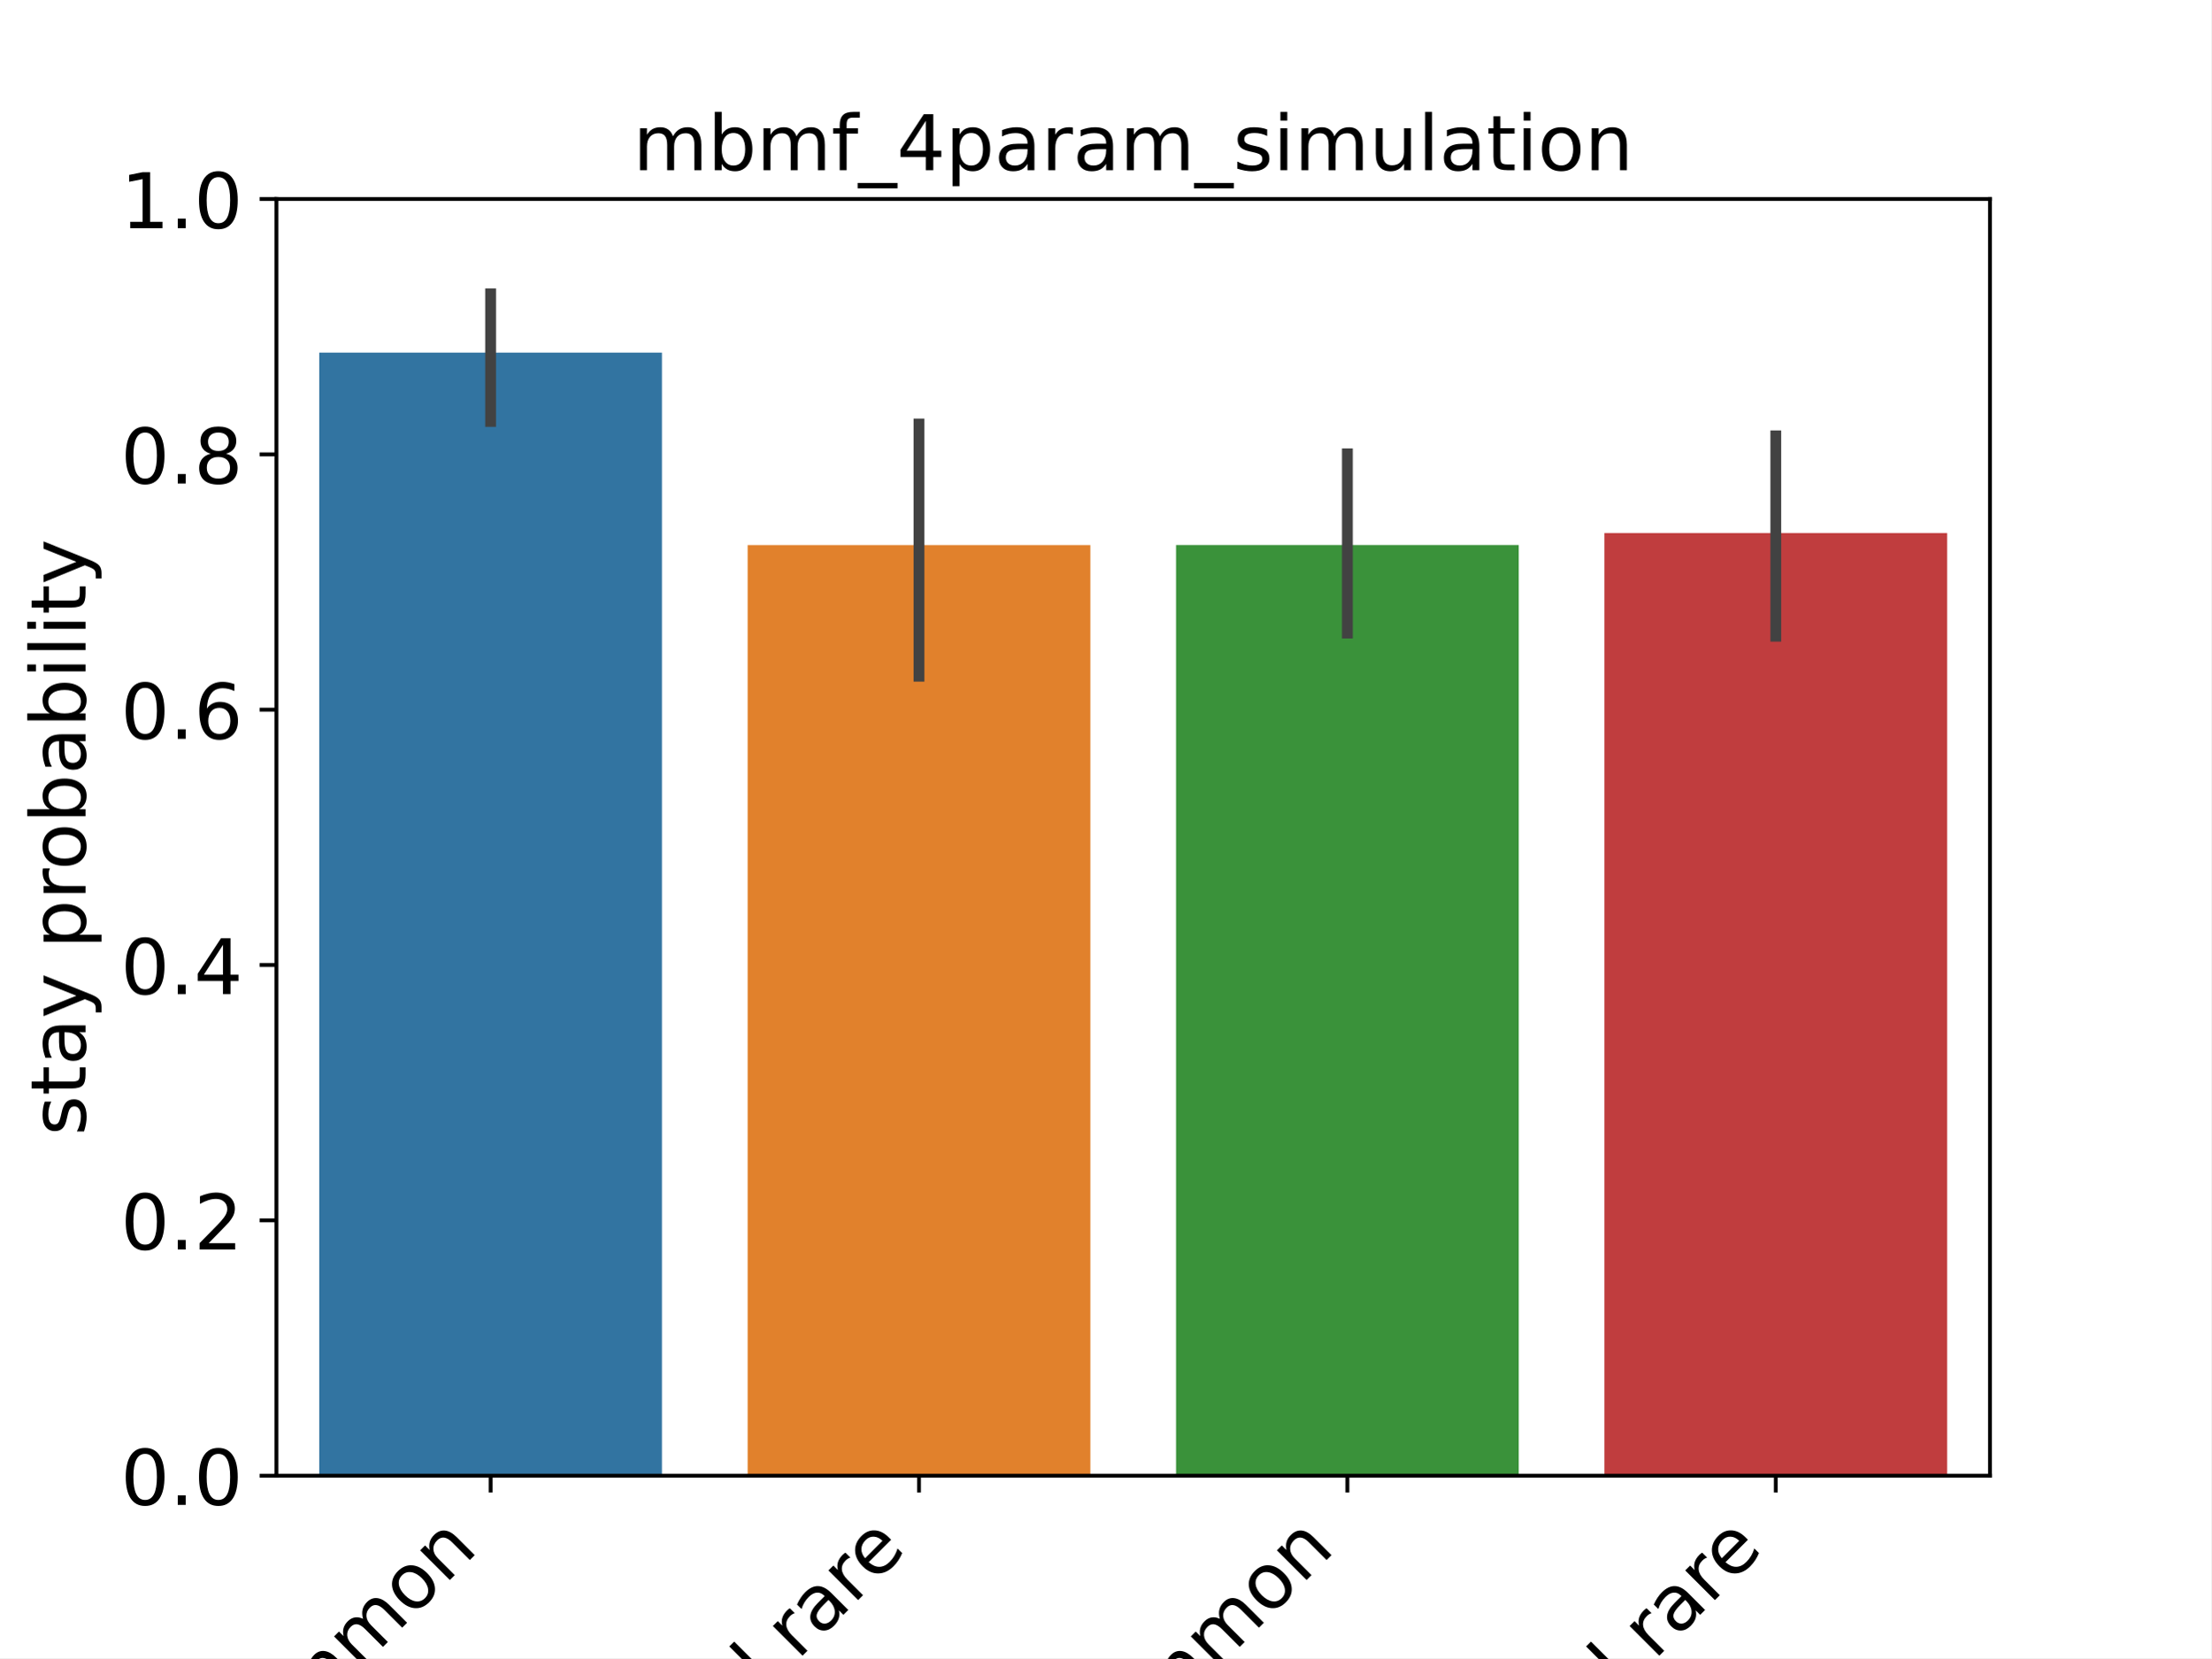
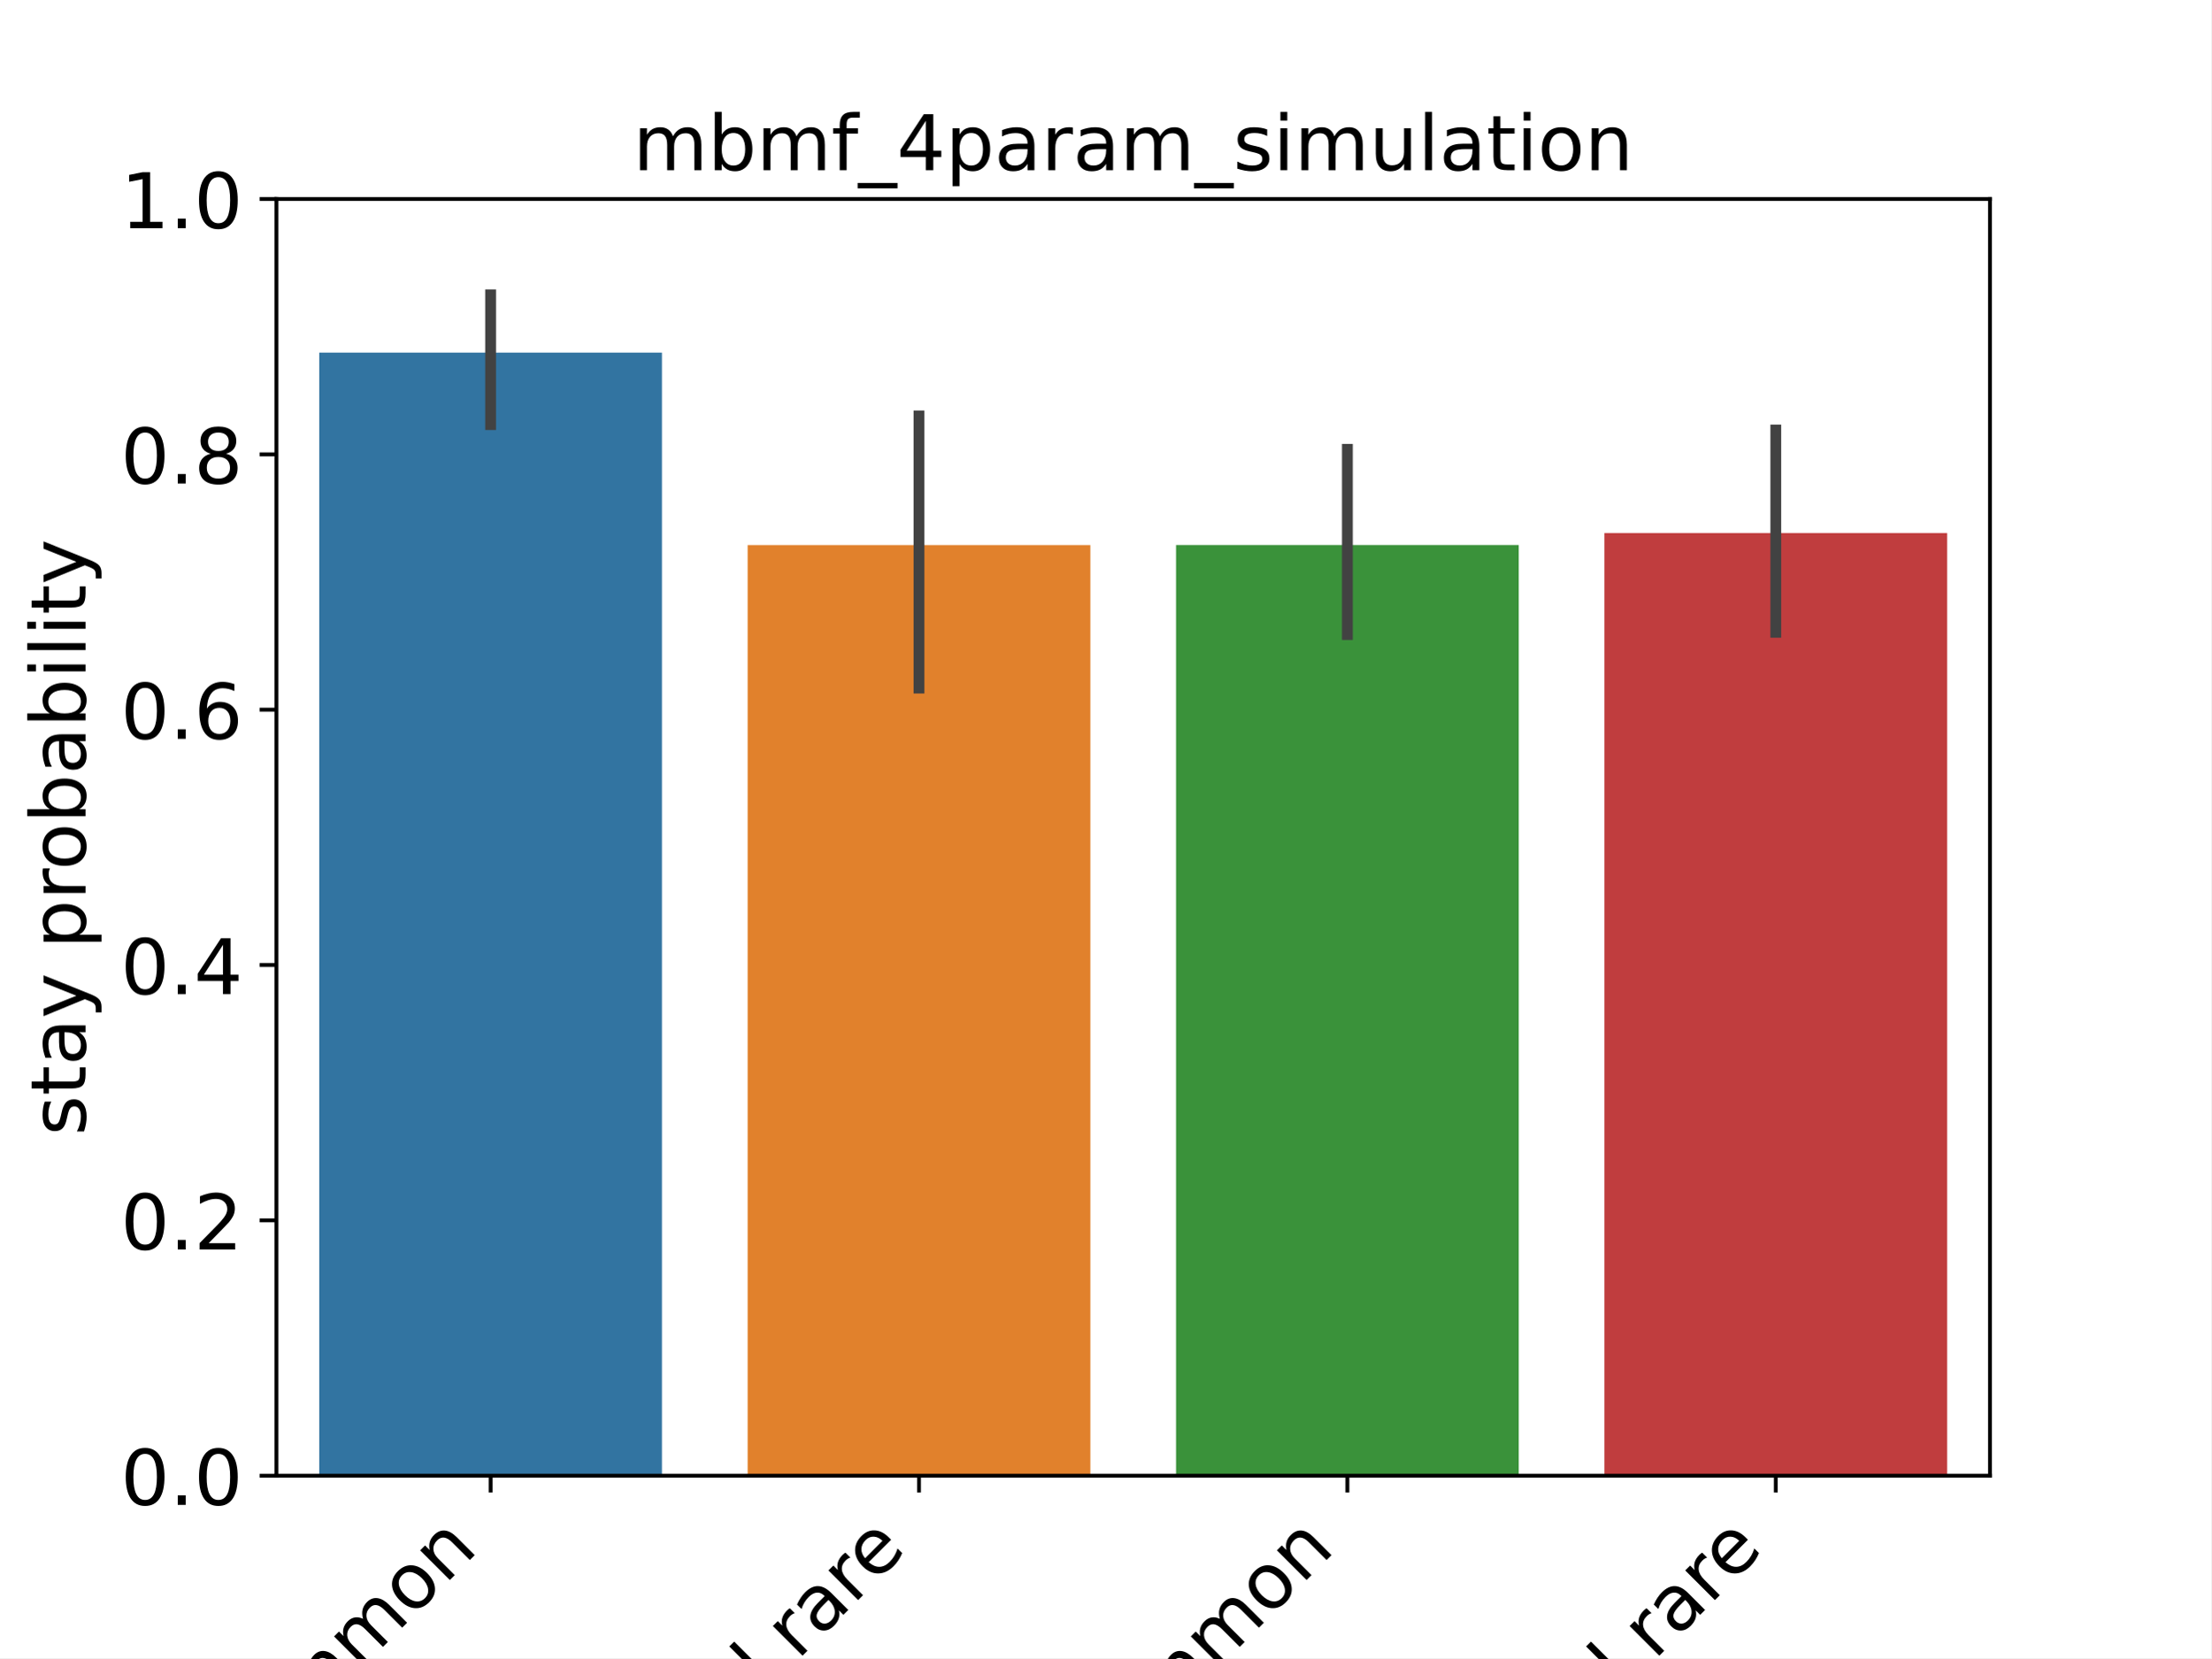
<svg xmlns="http://www.w3.org/2000/svg" xmlns:xlink="http://www.w3.org/1999/xlink" width="460.8pt" height="345.6pt" viewBox="0 0 460.8 345.6" version="1.1">
  <defs>
    <style type="text/css">*{stroke-linejoin: round; stroke-linecap: butt}</style>
  </defs>
  <g id="figure_1">
    <g id="patch_1">
      <path d="M 0 345.6  L 460.8 345.6  L 460.8 0  L 0 0  z " style="fill: #ffffff" />
    </g>
    <g id="axes_1">
      <g id="patch_2">
        <path d="M 57.6 307.584  L 414.72 307.584  L 414.72 41.472  L 57.6 41.472  z " style="fill: #ffffff" />
      </g>
      <g id="patch_3">
-         <path d="M 66.528 307.584  L 137.952 307.584  L 137.952 73.492  L 66.528 73.492  z " clip-path="url(#pc64607967e)" style="fill: #3274a1" />
+         <path d="M 66.528 307.584  L 137.952 307.584  L 137.952 73.492  L 66.528 73.492  z " clip-path="url(#pbec1a15b97)" style="fill: #3274a1" />
      </g>
      <g id="patch_4">
-         <path d="M 155.808 307.584  L 227.232 307.584  L 227.232 113.616  L 155.808 113.616  z " clip-path="url(#pc64607967e)" style="fill: #e1812c" />
+         <path d="M 155.808 307.584  L 227.232 307.584  L 227.232 113.616  L 155.808 113.616  z " clip-path="url(#pbec1a15b97)" style="fill: #e1812c" />
      </g>
      <g id="patch_5">
-         <path d="M 245.088 307.584  L 316.512 307.584  L 316.512 113.604  L 245.088 113.604  z " clip-path="url(#pc64607967e)" style="fill: #3a923a" />
+         <path d="M 245.088 307.584  L 316.512 307.584  L 316.512 113.604  L 245.088 113.604  z " clip-path="url(#pbec1a15b97)" style="fill: #3a923a" />
      </g>
      <g id="patch_6">
-         <path d="M 334.368 307.584  L 405.792 307.584  L 405.792 111.094  L 334.368 111.094  z " clip-path="url(#pc64607967e)" style="fill: #c03d3e" />
+         <path d="M 334.368 307.584  L 405.792 307.584  L 405.792 111.094  L 334.368 111.094  z " clip-path="url(#pbec1a15b97)" style="fill: #c03d3e" />
      </g>
      <g id="matplotlib.axis_1">
        <g id="xtick_1">
          <g id="line2d_1">
            <defs>
-               <path id="m454ef7e596" d="M 0 0  L 0 3.5  " style="stroke: #000000; stroke-width: 0.8" />
+               <path id="mdb7a28bbed" d="M 0 0  L 0 3.5  " style="stroke: #000000; stroke-width: 0.8" />
            </defs>
            <g>
-               <use xlink:href="#m454ef7e596" x="102.24" y="307.584" style="stroke: #000000; stroke-width: 0.8" />
+               <use xlink:href="#mdb7a28bbed" x="102.24" y="307.584" style="stroke: #000000; stroke-width: 0.8" />
            </g>
          </g>
          <g id="text_1">
            <g transform="translate(-6.307962 429.3757) rotate(-45) scale(0.16 -0.16)">
              <defs>
                <path id="DejaVuSans-72" d="M 2631 2963  Q 2534 3019 2420 3045  Q 2306 3072 2169 3072  Q 1681 3072 1420 2755  Q 1159 2438 1159 1844  L 1159 0  L 581 0  L 581 3500  L 1159 3500  L 1159 2956  Q 1341 3275 1631 3429  Q 1922 3584 2338 3584  Q 2397 3584 2469 3576  Q 2541 3569 2628 3553  L 2631 2963  z " transform="scale(0.015625)" />
                <path id="DejaVuSans-65" d="M 3597 1894  L 3597 1613  L 953 1613  Q 991 1019 1311 708  Q 1631 397 2203 397  Q 2534 397 2845 478  Q 3156 559 3463 722  L 3463 178  Q 3153 47 2828 -22  Q 2503 -91 2169 -91  Q 1331 -91 842 396  Q 353 884 353 1716  Q 353 2575 817 3079  Q 1281 3584 2069 3584  Q 2775 3584 3186 3129  Q 3597 2675 3597 1894  z M 3022 2063  Q 3016 2534 2758 2815  Q 2500 3097 2075 3097  Q 1594 3097 1305 2825  Q 1016 2553 972 2059  L 3022 2063  z " transform="scale(0.015625)" />
                <path id="DejaVuSans-77" d="M 269 3500  L 844 3500  L 1563 769  L 2278 3500  L 2956 3500  L 3675 769  L 4391 3500  L 4966 3500  L 4050 0  L 3372 0  L 2619 2869  L 1863 0  L 1184 0  L 269 3500  z " transform="scale(0.015625)" />
                <path id="DejaVuSans-61" d="M 2194 1759  Q 1497 1759 1228 1600  Q 959 1441 959 1056  Q 959 750 1161 570  Q 1363 391 1709 391  Q 2188 391 2477 730  Q 2766 1069 2766 1631  L 2766 1759  L 2194 1759  z M 3341 1997  L 3341 0  L 2766 0  L 2766 531  Q 2569 213 2275 61  Q 1981 -91 1556 -91  Q 1019 -91 701 211  Q 384 513 384 1019  Q 384 1609 779 1909  Q 1175 2209 1959 2209  L 2766 2209  L 2766 2266  Q 2766 2663 2505 2880  Q 2244 3097 1772 3097  Q 1472 3097 1187 3025  Q 903 2953 641 2809  L 641 3341  Q 956 3463 1253 3523  Q 1550 3584 1831 3584  Q 2591 3584 2966 3190  Q 3341 2797 3341 1997  z " transform="scale(0.015625)" />
                <path id="DejaVuSans-64" d="M 2906 2969  L 2906 4863  L 3481 4863  L 3481 0  L 2906 0  L 2906 525  Q 2725 213 2448 61  Q 2172 -91 1784 -91  Q 1150 -91 751 415  Q 353 922 353 1747  Q 353 2572 751 3078  Q 1150 3584 1784 3584  Q 2172 3584 2448 3432  Q 2725 3281 2906 2969  z M 947 1747  Q 947 1113 1208 752  Q 1469 391 1925 391  Q 2381 391 2643 752  Q 2906 1113 2906 1747  Q 2906 2381 2643 2742  Q 2381 3103 1925 3103  Q 1469 3103 1208 2742  Q 947 2381 947 1747  z " transform="scale(0.015625)" />
                <path id="DejaVuSans-20" transform="scale(0.015625)" />
                <path id="DejaVuSans-63" d="M 3122 3366  L 3122 2828  Q 2878 2963 2633 3030  Q 2388 3097 2138 3097  Q 1578 3097 1268 2742  Q 959 2388 959 1747  Q 959 1106 1268 751  Q 1578 397 2138 397  Q 2388 397 2633 464  Q 2878 531 3122 666  L 3122 134  Q 2881 22 2623 -34  Q 2366 -91 2075 -91  Q 1284 -91 818 406  Q 353 903 353 1747  Q 353 2603 823 3093  Q 1294 3584 2113 3584  Q 2378 3584 2631 3529  Q 2884 3475 3122 3366  z " transform="scale(0.015625)" />
                <path id="DejaVuSans-6f" d="M 1959 3097  Q 1497 3097 1228 2736  Q 959 2375 959 1747  Q 959 1119 1226 758  Q 1494 397 1959 397  Q 2419 397 2687 759  Q 2956 1122 2956 1747  Q 2956 2369 2687 2733  Q 2419 3097 1959 3097  z M 1959 3584  Q 2709 3584 3137 3096  Q 3566 2609 3566 1747  Q 3566 888 3137 398  Q 2709 -91 1959 -91  Q 1206 -91 779 398  Q 353 888 353 1747  Q 353 2609 779 3096  Q 1206 3584 1959 3584  z " transform="scale(0.015625)" />
                <path id="DejaVuSans-6d" d="M 3328 2828  Q 3544 3216 3844 3400  Q 4144 3584 4550 3584  Q 5097 3584 5394 3201  Q 5691 2819 5691 2113  L 5691 0  L 5113 0  L 5113 2094  Q 5113 2597 4934 2840  Q 4756 3084 4391 3084  Q 3944 3084 3684 2787  Q 3425 2491 3425 1978  L 3425 0  L 2847 0  L 2847 2094  Q 2847 2600 2669 2842  Q 2491 3084 2119 3084  Q 1678 3084 1418 2786  Q 1159 2488 1159 1978  L 1159 0  L 581 0  L 581 3500  L 1159 3500  L 1159 2956  Q 1356 3278 1631 3431  Q 1906 3584 2284 3584  Q 2666 3584 2933 3390  Q 3200 3197 3328 2828  z " transform="scale(0.015625)" />
                <path id="DejaVuSans-6e" d="M 3513 2113  L 3513 0  L 2938 0  L 2938 2094  Q 2938 2591 2744 2837  Q 2550 3084 2163 3084  Q 1697 3084 1428 2787  Q 1159 2491 1159 1978  L 1159 0  L 581 0  L 581 3500  L 1159 3500  L 1159 2956  Q 1366 3272 1645 3428  Q 1925 3584 2291 3584  Q 2894 3584 3203 3211  Q 3513 2838 3513 2113  z " transform="scale(0.015625)" />
              </defs>
              <use xlink:href="#DejaVuSans-72" />
              <use xlink:href="#DejaVuSans-65" x="38.863" />
              <use xlink:href="#DejaVuSans-77" x="100.387" />
              <use xlink:href="#DejaVuSans-61" x="182.174" />
              <use xlink:href="#DejaVuSans-72" x="243.453" />
              <use xlink:href="#DejaVuSans-64" x="282.816" />
              <use xlink:href="#DejaVuSans-65" x="346.293" />
              <use xlink:href="#DejaVuSans-64" x="407.816" />
              <use xlink:href="#DejaVuSans-20" x="471.293" />
              <use xlink:href="#DejaVuSans-63" x="503.08" />
              <use xlink:href="#DejaVuSans-6f" x="558.061" />
              <use xlink:href="#DejaVuSans-6d" x="619.242" />
              <use xlink:href="#DejaVuSans-6d" x="716.654" />
              <use xlink:href="#DejaVuSans-6f" x="814.066" />
              <use xlink:href="#DejaVuSans-6e" x="875.248" />
            </g>
          </g>
        </g>
        <g id="xtick_2">
          <g id="line2d_2">
            <g>
-               <use xlink:href="#m454ef7e596" x="191.52" y="307.584" style="stroke: #000000; stroke-width: 0.8" />
+               <use xlink:href="#mdb7a28bbed" x="191.52" y="307.584" style="stroke: #000000; stroke-width: 0.8" />
            </g>
          </g>
          <g id="text_2">
            <g transform="translate(109.3065 403.0413) rotate(-45) scale(0.16 -0.16)">
              <use xlink:href="#DejaVuSans-72" />
              <use xlink:href="#DejaVuSans-65" x="38.863" />
              <use xlink:href="#DejaVuSans-77" x="100.387" />
              <use xlink:href="#DejaVuSans-61" x="182.174" />
              <use xlink:href="#DejaVuSans-72" x="243.453" />
              <use xlink:href="#DejaVuSans-64" x="282.816" />
              <use xlink:href="#DejaVuSans-65" x="346.293" />
              <use xlink:href="#DejaVuSans-64" x="407.816" />
              <use xlink:href="#DejaVuSans-20" x="471.293" />
              <use xlink:href="#DejaVuSans-72" x="503.08" />
              <use xlink:href="#DejaVuSans-61" x="544.193" />
              <use xlink:href="#DejaVuSans-72" x="605.473" />
              <use xlink:href="#DejaVuSans-65" x="644.336" />
            </g>
          </g>
        </g>
        <g id="xtick_3">
          <g id="line2d_3">
            <g>
-               <use xlink:href="#m454ef7e596" x="280.8" y="307.584" style="stroke: #000000; stroke-width: 0.8" />
+               <use xlink:href="#mdb7a28bbed" x="280.8" y="307.584" style="stroke: #000000; stroke-width: 0.8" />
            </g>
          </g>
          <g id="text_3">
            <g transform="translate(157.9119 443.7158) rotate(-45) scale(0.16 -0.16)">
              <defs>
                <path id="DejaVuSans-75" d="M 544 1381  L 544 3500  L 1119 3500  L 1119 1403  Q 1119 906 1312 657  Q 1506 409 1894 409  Q 2359 409 2629 706  Q 2900 1003 2900 1516  L 2900 3500  L 3475 3500  L 3475 0  L 2900 0  L 2900 538  Q 2691 219 2414 64  Q 2138 -91 1772 -91  Q 1169 -91 856 284  Q 544 659 544 1381  z M 1991 3584  L 1991 3584  z " transform="scale(0.015625)" />
              </defs>
              <use xlink:href="#DejaVuSans-75" />
              <use xlink:href="#DejaVuSans-6e" x="63.379" />
              <use xlink:href="#DejaVuSans-72" x="126.758" />
              <use xlink:href="#DejaVuSans-65" x="165.621" />
              <use xlink:href="#DejaVuSans-77" x="227.145" />
              <use xlink:href="#DejaVuSans-61" x="308.932" />
              <use xlink:href="#DejaVuSans-72" x="370.211" />
              <use xlink:href="#DejaVuSans-64" x="409.574" />
              <use xlink:href="#DejaVuSans-65" x="473.051" />
              <use xlink:href="#DejaVuSans-64" x="534.574" />
              <use xlink:href="#DejaVuSans-20" x="598.051" />
              <use xlink:href="#DejaVuSans-63" x="629.838" />
              <use xlink:href="#DejaVuSans-6f" x="684.818" />
              <use xlink:href="#DejaVuSans-6d" x="746" />
              <use xlink:href="#DejaVuSans-6d" x="843.412" />
              <use xlink:href="#DejaVuSans-6f" x="940.824" />
              <use xlink:href="#DejaVuSans-6e" x="1002.006" />
            </g>
          </g>
        </g>
        <g id="xtick_4">
          <g id="line2d_4">
            <g>
-               <use xlink:href="#m454ef7e596" x="370.08" y="307.584" style="stroke: #000000; stroke-width: 0.8" />
+               <use xlink:href="#mdb7a28bbed" x="370.08" y="307.584" style="stroke: #000000; stroke-width: 0.8" />
            </g>
          </g>
          <g id="text_4">
            <g transform="translate(273.5263 417.3814) rotate(-45) scale(0.16 -0.16)">
              <use xlink:href="#DejaVuSans-75" />
              <use xlink:href="#DejaVuSans-6e" x="63.379" />
              <use xlink:href="#DejaVuSans-72" x="126.758" />
              <use xlink:href="#DejaVuSans-65" x="165.621" />
              <use xlink:href="#DejaVuSans-77" x="227.145" />
              <use xlink:href="#DejaVuSans-61" x="308.932" />
              <use xlink:href="#DejaVuSans-72" x="370.211" />
              <use xlink:href="#DejaVuSans-64" x="409.574" />
              <use xlink:href="#DejaVuSans-65" x="473.051" />
              <use xlink:href="#DejaVuSans-64" x="534.574" />
              <use xlink:href="#DejaVuSans-20" x="598.051" />
              <use xlink:href="#DejaVuSans-72" x="629.838" />
              <use xlink:href="#DejaVuSans-61" x="670.951" />
              <use xlink:href="#DejaVuSans-72" x="732.23" />
              <use xlink:href="#DejaVuSans-65" x="771.094" />
            </g>
          </g>
        </g>
      </g>
      <g id="matplotlib.axis_2">
        <g id="ytick_1">
          <g id="line2d_5">
            <defs>
-               <path id="mc449fe4dab" d="M 0 0  L -3.5 0  " style="stroke: #000000; stroke-width: 0.8" />
+               <path id="m779338100f" d="M 0 0  L -3.5 0  " style="stroke: #000000; stroke-width: 0.8" />
            </defs>
            <g>
-               <use xlink:href="#mc449fe4dab" x="57.6" y="307.584" style="stroke: #000000; stroke-width: 0.8" />
+               <use xlink:href="#m779338100f" x="57.6" y="307.584" style="stroke: #000000; stroke-width: 0.8" />
            </g>
          </g>
          <g id="text_5">
            <g transform="translate(25.155 313.6628) scale(0.16 -0.16)">
              <defs>
                <path id="DejaVuSans-30" d="M 2034 4250  Q 1547 4250 1301 3770  Q 1056 3291 1056 2328  Q 1056 1369 1301 889  Q 1547 409 2034 409  Q 2525 409 2770 889  Q 3016 1369 3016 2328  Q 3016 3291 2770 3770  Q 2525 4250 2034 4250  z M 2034 4750  Q 2819 4750 3233 4129  Q 3647 3509 3647 2328  Q 3647 1150 3233 529  Q 2819 -91 2034 -91  Q 1250 -91 836 529  Q 422 1150 422 2328  Q 422 3509 836 4129  Q 1250 4750 2034 4750  z " transform="scale(0.015625)" />
                <path id="DejaVuSans-2e" d="M 684 794  L 1344 794  L 1344 0  L 684 0  L 684 794  z " transform="scale(0.015625)" />
              </defs>
              <use xlink:href="#DejaVuSans-30" />
              <use xlink:href="#DejaVuSans-2e" x="63.623" />
              <use xlink:href="#DejaVuSans-30" x="95.41" />
            </g>
          </g>
        </g>
        <g id="ytick_2">
          <g id="line2d_6">
            <g>
-               <use xlink:href="#mc449fe4dab" x="57.6" y="254.362" style="stroke: #000000; stroke-width: 0.8" />
+               <use xlink:href="#m779338100f" x="57.6" y="254.362" style="stroke: #000000; stroke-width: 0.8" />
            </g>
          </g>
          <g id="text_6">
            <g transform="translate(25.155 260.4403) scale(0.16 -0.16)">
              <defs>
                <path id="DejaVuSans-32" d="M 1228 531  L 3431 531  L 3431 0  L 469 0  L 469 531  Q 828 903 1448 1529  Q 2069 2156 2228 2338  Q 2531 2678 2651 2914  Q 2772 3150 2772 3378  Q 2772 3750 2511 3984  Q 2250 4219 1831 4219  Q 1534 4219 1204 4116  Q 875 4013 500 3803  L 500 4441  Q 881 4594 1212 4672  Q 1544 4750 1819 4750  Q 2544 4750 2975 4387  Q 3406 4025 3406 3419  Q 3406 3131 3298 2873  Q 3191 2616 2906 2266  Q 2828 2175 2409 1742  Q 1991 1309 1228 531  z " transform="scale(0.015625)" />
              </defs>
              <use xlink:href="#DejaVuSans-30" />
              <use xlink:href="#DejaVuSans-2e" x="63.623" />
              <use xlink:href="#DejaVuSans-32" x="95.41" />
            </g>
          </g>
        </g>
        <g id="ytick_3">
          <g id="line2d_7">
            <g>
-               <use xlink:href="#mc449fe4dab" x="57.6" y="201.139" style="stroke: #000000; stroke-width: 0.8" />
+               <use xlink:href="#m779338100f" x="57.6" y="201.139" style="stroke: #000000; stroke-width: 0.8" />
            </g>
          </g>
          <g id="text_7">
            <g transform="translate(25.155 207.2179) scale(0.16 -0.16)">
              <defs>
                <path id="DejaVuSans-34" d="M 2419 4116  L 825 1625  L 2419 1625  L 2419 4116  z M 2253 4666  L 3047 4666  L 3047 1625  L 3713 1625  L 3713 1100  L 3047 1100  L 3047 0  L 2419 0  L 2419 1100  L 313 1100  L 313 1709  L 2253 4666  z " transform="scale(0.015625)" />
              </defs>
              <use xlink:href="#DejaVuSans-30" />
              <use xlink:href="#DejaVuSans-2e" x="63.623" />
              <use xlink:href="#DejaVuSans-34" x="95.41" />
            </g>
          </g>
        </g>
        <g id="ytick_4">
          <g id="line2d_8">
            <g>
-               <use xlink:href="#mc449fe4dab" x="57.6" y="147.917" style="stroke: #000000; stroke-width: 0.8" />
+               <use xlink:href="#m779338100f" x="57.6" y="147.917" style="stroke: #000000; stroke-width: 0.8" />
            </g>
          </g>
          <g id="text_8">
            <g transform="translate(25.155 153.9955) scale(0.16 -0.16)">
              <defs>
                <path id="DejaVuSans-36" d="M 2113 2584  Q 1688 2584 1439 2293  Q 1191 2003 1191 1497  Q 1191 994 1439 701  Q 1688 409 2113 409  Q 2538 409 2786 701  Q 3034 994 3034 1497  Q 3034 2003 2786 2293  Q 2538 2584 2113 2584  z M 3366 4563  L 3366 3988  Q 3128 4100 2886 4159  Q 2644 4219 2406 4219  Q 1781 4219 1451 3797  Q 1122 3375 1075 2522  Q 1259 2794 1537 2939  Q 1816 3084 2150 3084  Q 2853 3084 3261 2657  Q 3669 2231 3669 1497  Q 3669 778 3244 343  Q 2819 -91 2113 -91  Q 1303 -91 875 529  Q 447 1150 447 2328  Q 447 3434 972 4092  Q 1497 4750 2381 4750  Q 2619 4750 2861 4703  Q 3103 4656 3366 4563  z " transform="scale(0.015625)" />
              </defs>
              <use xlink:href="#DejaVuSans-30" />
              <use xlink:href="#DejaVuSans-2e" x="63.623" />
              <use xlink:href="#DejaVuSans-36" x="95.41" />
            </g>
          </g>
        </g>
        <g id="ytick_5">
          <g id="line2d_9">
            <g>
-               <use xlink:href="#mc449fe4dab" x="57.6" y="94.694" style="stroke: #000000; stroke-width: 0.8" />
+               <use xlink:href="#m779338100f" x="57.6" y="94.694" style="stroke: #000000; stroke-width: 0.8" />
            </g>
          </g>
          <g id="text_9">
            <g transform="translate(25.155 100.7731) scale(0.16 -0.16)">
              <defs>
                <path id="DejaVuSans-38" d="M 2034 2216  Q 1584 2216 1326 1975  Q 1069 1734 1069 1313  Q 1069 891 1326 650  Q 1584 409 2034 409  Q 2484 409 2743 651  Q 3003 894 3003 1313  Q 3003 1734 2745 1975  Q 2488 2216 2034 2216  z M 1403 2484  Q 997 2584 770 2862  Q 544 3141 544 3541  Q 544 4100 942 4425  Q 1341 4750 2034 4750  Q 2731 4750 3128 4425  Q 3525 4100 3525 3541  Q 3525 3141 3298 2862  Q 3072 2584 2669 2484  Q 3125 2378 3379 2068  Q 3634 1759 3634 1313  Q 3634 634 3220 271  Q 2806 -91 2034 -91  Q 1263 -91 848 271  Q 434 634 434 1313  Q 434 1759 690 2068  Q 947 2378 1403 2484  z M 1172 3481  Q 1172 3119 1398 2916  Q 1625 2713 2034 2713  Q 2441 2713 2670 2916  Q 2900 3119 2900 3481  Q 2900 3844 2670 4047  Q 2441 4250 2034 4250  Q 1625 4250 1398 4047  Q 1172 3844 1172 3481  z " transform="scale(0.015625)" />
              </defs>
              <use xlink:href="#DejaVuSans-30" />
              <use xlink:href="#DejaVuSans-2e" x="63.623" />
              <use xlink:href="#DejaVuSans-38" x="95.41" />
            </g>
          </g>
        </g>
        <g id="ytick_6">
          <g id="line2d_10">
            <g>
-               <use xlink:href="#mc449fe4dab" x="57.6" y="41.472" style="stroke: #000000; stroke-width: 0.8" />
+               <use xlink:href="#m779338100f" x="57.6" y="41.472" style="stroke: #000000; stroke-width: 0.8" />
            </g>
          </g>
          <g id="text_10">
            <g transform="translate(25.155 47.55075) scale(0.16 -0.16)">
              <defs>
                <path id="DejaVuSans-31" d="M 794 531  L 1825 531  L 1825 4091  L 703 3866  L 703 4441  L 1819 4666  L 2450 4666  L 2450 531  L 3481 531  L 3481 0  L 794 0  L 794 531  z " transform="scale(0.015625)" />
              </defs>
              <use xlink:href="#DejaVuSans-31" />
              <use xlink:href="#DejaVuSans-2e" x="63.623" />
              <use xlink:href="#DejaVuSans-30" x="95.41" />
            </g>
          </g>
        </g>
        <g id="text_11">
          <g transform="translate(17.8275 236.693) rotate(-90) scale(0.16 -0.16)">
            <defs>
              <path id="DejaVuSans-73" d="M 2834 3397  L 2834 2853  Q 2591 2978 2328 3040  Q 2066 3103 1784 3103  Q 1356 3103 1142 2972  Q 928 2841 928 2578  Q 928 2378 1081 2264  Q 1234 2150 1697 2047  L 1894 2003  Q 2506 1872 2764 1633  Q 3022 1394 3022 966  Q 3022 478 2636 193  Q 2250 -91 1575 -91  Q 1294 -91 989 -36  Q 684 19 347 128  L 347 722  Q 666 556 975 473  Q 1284 391 1588 391  Q 1994 391 2212 530  Q 2431 669 2431 922  Q 2431 1156 2273 1281  Q 2116 1406 1581 1522  L 1381 1569  Q 847 1681 609 1914  Q 372 2147 372 2553  Q 372 3047 722 3315  Q 1072 3584 1716 3584  Q 2034 3584 2315 3537  Q 2597 3491 2834 3397  z " transform="scale(0.015625)" />
              <path id="DejaVuSans-74" d="M 1172 4494  L 1172 3500  L 2356 3500  L 2356 3053  L 1172 3053  L 1172 1153  Q 1172 725 1289 603  Q 1406 481 1766 481  L 2356 481  L 2356 0  L 1766 0  Q 1100 0 847 248  Q 594 497 594 1153  L 594 3053  L 172 3053  L 172 3500  L 594 3500  L 594 4494  L 1172 4494  z " transform="scale(0.015625)" />
              <path id="DejaVuSans-79" d="M 2059 -325  Q 1816 -950 1584 -1140  Q 1353 -1331 966 -1331  L 506 -1331  L 506 -850  L 844 -850  Q 1081 -850 1212 -737  Q 1344 -625 1503 -206  L 1606 56  L 191 3500  L 800 3500  L 1894 763  L 2988 3500  L 3597 3500  L 2059 -325  z " transform="scale(0.015625)" />
              <path id="DejaVuSans-70" d="M 1159 525  L 1159 -1331  L 581 -1331  L 581 3500  L 1159 3500  L 1159 2969  Q 1341 3281 1617 3432  Q 1894 3584 2278 3584  Q 2916 3584 3314 3078  Q 3713 2572 3713 1747  Q 3713 922 3314 415  Q 2916 -91 2278 -91  Q 1894 -91 1617 61  Q 1341 213 1159 525  z M 3116 1747  Q 3116 2381 2855 2742  Q 2594 3103 2138 3103  Q 1681 3103 1420 2742  Q 1159 2381 1159 1747  Q 1159 1113 1420 752  Q 1681 391 2138 391  Q 2594 391 2855 752  Q 3116 1113 3116 1747  z " transform="scale(0.015625)" />
              <path id="DejaVuSans-62" d="M 3116 1747  Q 3116 2381 2855 2742  Q 2594 3103 2138 3103  Q 1681 3103 1420 2742  Q 1159 2381 1159 1747  Q 1159 1113 1420 752  Q 1681 391 2138 391  Q 2594 391 2855 752  Q 3116 1113 3116 1747  z M 1159 2969  Q 1341 3281 1617 3432  Q 1894 3584 2278 3584  Q 2916 3584 3314 3078  Q 3713 2572 3713 1747  Q 3713 922 3314 415  Q 2916 -91 2278 -91  Q 1894 -91 1617 61  Q 1341 213 1159 525  L 1159 0  L 581 0  L 581 4863  L 1159 4863  L 1159 2969  z " transform="scale(0.015625)" />
              <path id="DejaVuSans-69" d="M 603 3500  L 1178 3500  L 1178 0  L 603 0  L 603 3500  z M 603 4863  L 1178 4863  L 1178 4134  L 603 4134  L 603 4863  z " transform="scale(0.015625)" />
              <path id="DejaVuSans-6c" d="M 603 4863  L 1178 4863  L 1178 0  L 603 0  L 603 4863  z " transform="scale(0.015625)" />
            </defs>
            <use xlink:href="#DejaVuSans-73" />
            <use xlink:href="#DejaVuSans-74" x="52.1" />
            <use xlink:href="#DejaVuSans-61" x="91.309" />
            <use xlink:href="#DejaVuSans-79" x="152.588" />
            <use xlink:href="#DejaVuSans-20" x="211.768" />
            <use xlink:href="#DejaVuSans-70" x="243.555" />
            <use xlink:href="#DejaVuSans-72" x="307.031" />
            <use xlink:href="#DejaVuSans-6f" x="345.895" />
            <use xlink:href="#DejaVuSans-62" x="407.076" />
            <use xlink:href="#DejaVuSans-61" x="470.553" />
            <use xlink:href="#DejaVuSans-62" x="531.832" />
            <use xlink:href="#DejaVuSans-69" x="595.309" />
            <use xlink:href="#DejaVuSans-6c" x="623.092" />
            <use xlink:href="#DejaVuSans-69" x="650.875" />
            <use xlink:href="#DejaVuSans-74" x="678.658" />
            <use xlink:href="#DejaVuSans-79" x="717.867" />
          </g>
        </g>
      </g>
      <g id="line2d_11">
-         <path d="M 102.24 87.834  L 102.24 61.235  " clip-path="url(#pc64607967e)" style="fill: none; stroke: #424242; stroke-width: 2.25; stroke-linecap: square" />
+         <path d="M 102.24 88.5  L 102.24 61.449  " clip-path="url(#pbec1a15b97)" style="fill: none; stroke: #424242; stroke-width: 2.25; stroke-linecap: square" />
      </g>
      <g id="line2d_12">
-         <path d="M 191.52 140.947  L 191.52 88.368  " clip-path="url(#pc64607967e)" style="fill: none; stroke: #424242; stroke-width: 2.25; stroke-linecap: square" />
+         <path d="M 191.52 143.42  L 191.52 86.681  " clip-path="url(#pbec1a15b97)" style="fill: none; stroke: #424242; stroke-width: 2.25; stroke-linecap: square" />
      </g>
      <g id="line2d_13">
-         <path d="M 280.8 131.956  L 280.8 94.585  " clip-path="url(#pc64607967e)" style="fill: none; stroke: #424242; stroke-width: 2.25; stroke-linecap: square" />
+         <path d="M 280.8 132.264  L 280.8 93.651  " clip-path="url(#pbec1a15b97)" style="fill: none; stroke: #424242; stroke-width: 2.25; stroke-linecap: square" />
      </g>
      <g id="line2d_14">
-         <path d="M 370.08 132.61  L 370.08 90.839  " clip-path="url(#pc64607967e)" style="fill: none; stroke: #424242; stroke-width: 2.25; stroke-linecap: square" />
+         <path d="M 370.08 131.797  L 370.08 89.623  " clip-path="url(#pbec1a15b97)" style="fill: none; stroke: #424242; stroke-width: 2.25; stroke-linecap: square" />
      </g>
      <g id="patch_7">
        <path d="M 57.6 307.584  L 57.6 41.472  " style="fill: none; stroke: #000000; stroke-width: 0.8; stroke-linejoin: miter; stroke-linecap: square" />
      </g>
      <g id="patch_8">
        <path d="M 414.72 307.584  L 414.72 41.472  " style="fill: none; stroke: #000000; stroke-width: 0.8; stroke-linejoin: miter; stroke-linecap: square" />
      </g>
      <g id="patch_9">
        <path d="M 57.6 307.584  L 414.72 307.584  " style="fill: none; stroke: #000000; stroke-width: 0.8; stroke-linejoin: miter; stroke-linecap: square" />
      </g>
      <g id="patch_10">
        <path d="M 57.6 41.472  L 414.72 41.472  " style="fill: none; stroke: #000000; stroke-width: 0.8; stroke-linejoin: miter; stroke-linecap: square" />
      </g>
      <g id="text_12">
        <g transform="translate(131.9238 35.472) scale(0.16 -0.16)">
          <defs>
            <path id="DejaVuSans-66" d="M 2375 4863  L 2375 4384  L 1825 4384  Q 1516 4384 1395 4259  Q 1275 4134 1275 3809  L 1275 3500  L 2222 3500  L 2222 3053  L 1275 3053  L 1275 0  L 697 0  L 697 3053  L 147 3053  L 147 3500  L 697 3500  L 697 3744  Q 697 4328 969 4595  Q 1241 4863 1831 4863  L 2375 4863  z " transform="scale(0.015625)" />
            <path id="DejaVuSans-5f" d="M 3263 -1063  L 3263 -1509  L -63 -1509  L -63 -1063  L 3263 -1063  z " transform="scale(0.015625)" />
          </defs>
          <use xlink:href="#DejaVuSans-6d" />
          <use xlink:href="#DejaVuSans-62" x="97.412" />
          <use xlink:href="#DejaVuSans-6d" x="160.889" />
          <use xlink:href="#DejaVuSans-66" x="258.301" />
          <use xlink:href="#DejaVuSans-5f" x="293.506" />
          <use xlink:href="#DejaVuSans-34" x="343.506" />
          <use xlink:href="#DejaVuSans-70" x="407.129" />
          <use xlink:href="#DejaVuSans-61" x="470.605" />
          <use xlink:href="#DejaVuSans-72" x="531.885" />
          <use xlink:href="#DejaVuSans-61" x="572.998" />
          <use xlink:href="#DejaVuSans-6d" x="634.277" />
          <use xlink:href="#DejaVuSans-5f" x="731.689" />
          <use xlink:href="#DejaVuSans-73" x="781.689" />
          <use xlink:href="#DejaVuSans-69" x="833.789" />
          <use xlink:href="#DejaVuSans-6d" x="861.572" />
          <use xlink:href="#DejaVuSans-75" x="958.984" />
          <use xlink:href="#DejaVuSans-6c" x="1022.363" />
          <use xlink:href="#DejaVuSans-61" x="1050.146" />
          <use xlink:href="#DejaVuSans-74" x="1111.426" />
          <use xlink:href="#DejaVuSans-69" x="1150.635" />
          <use xlink:href="#DejaVuSans-6f" x="1178.418" />
          <use xlink:href="#DejaVuSans-6e" x="1239.6" />
        </g>
      </g>
    </g>
  </g>
  <defs>
-     <clipPath id="pc64607967e">
+     <clipPath id="pbec1a15b97">
      <rect x="57.6" y="41.472" width="357.12" height="266.112" />
    </clipPath>
  </defs>
</svg>
